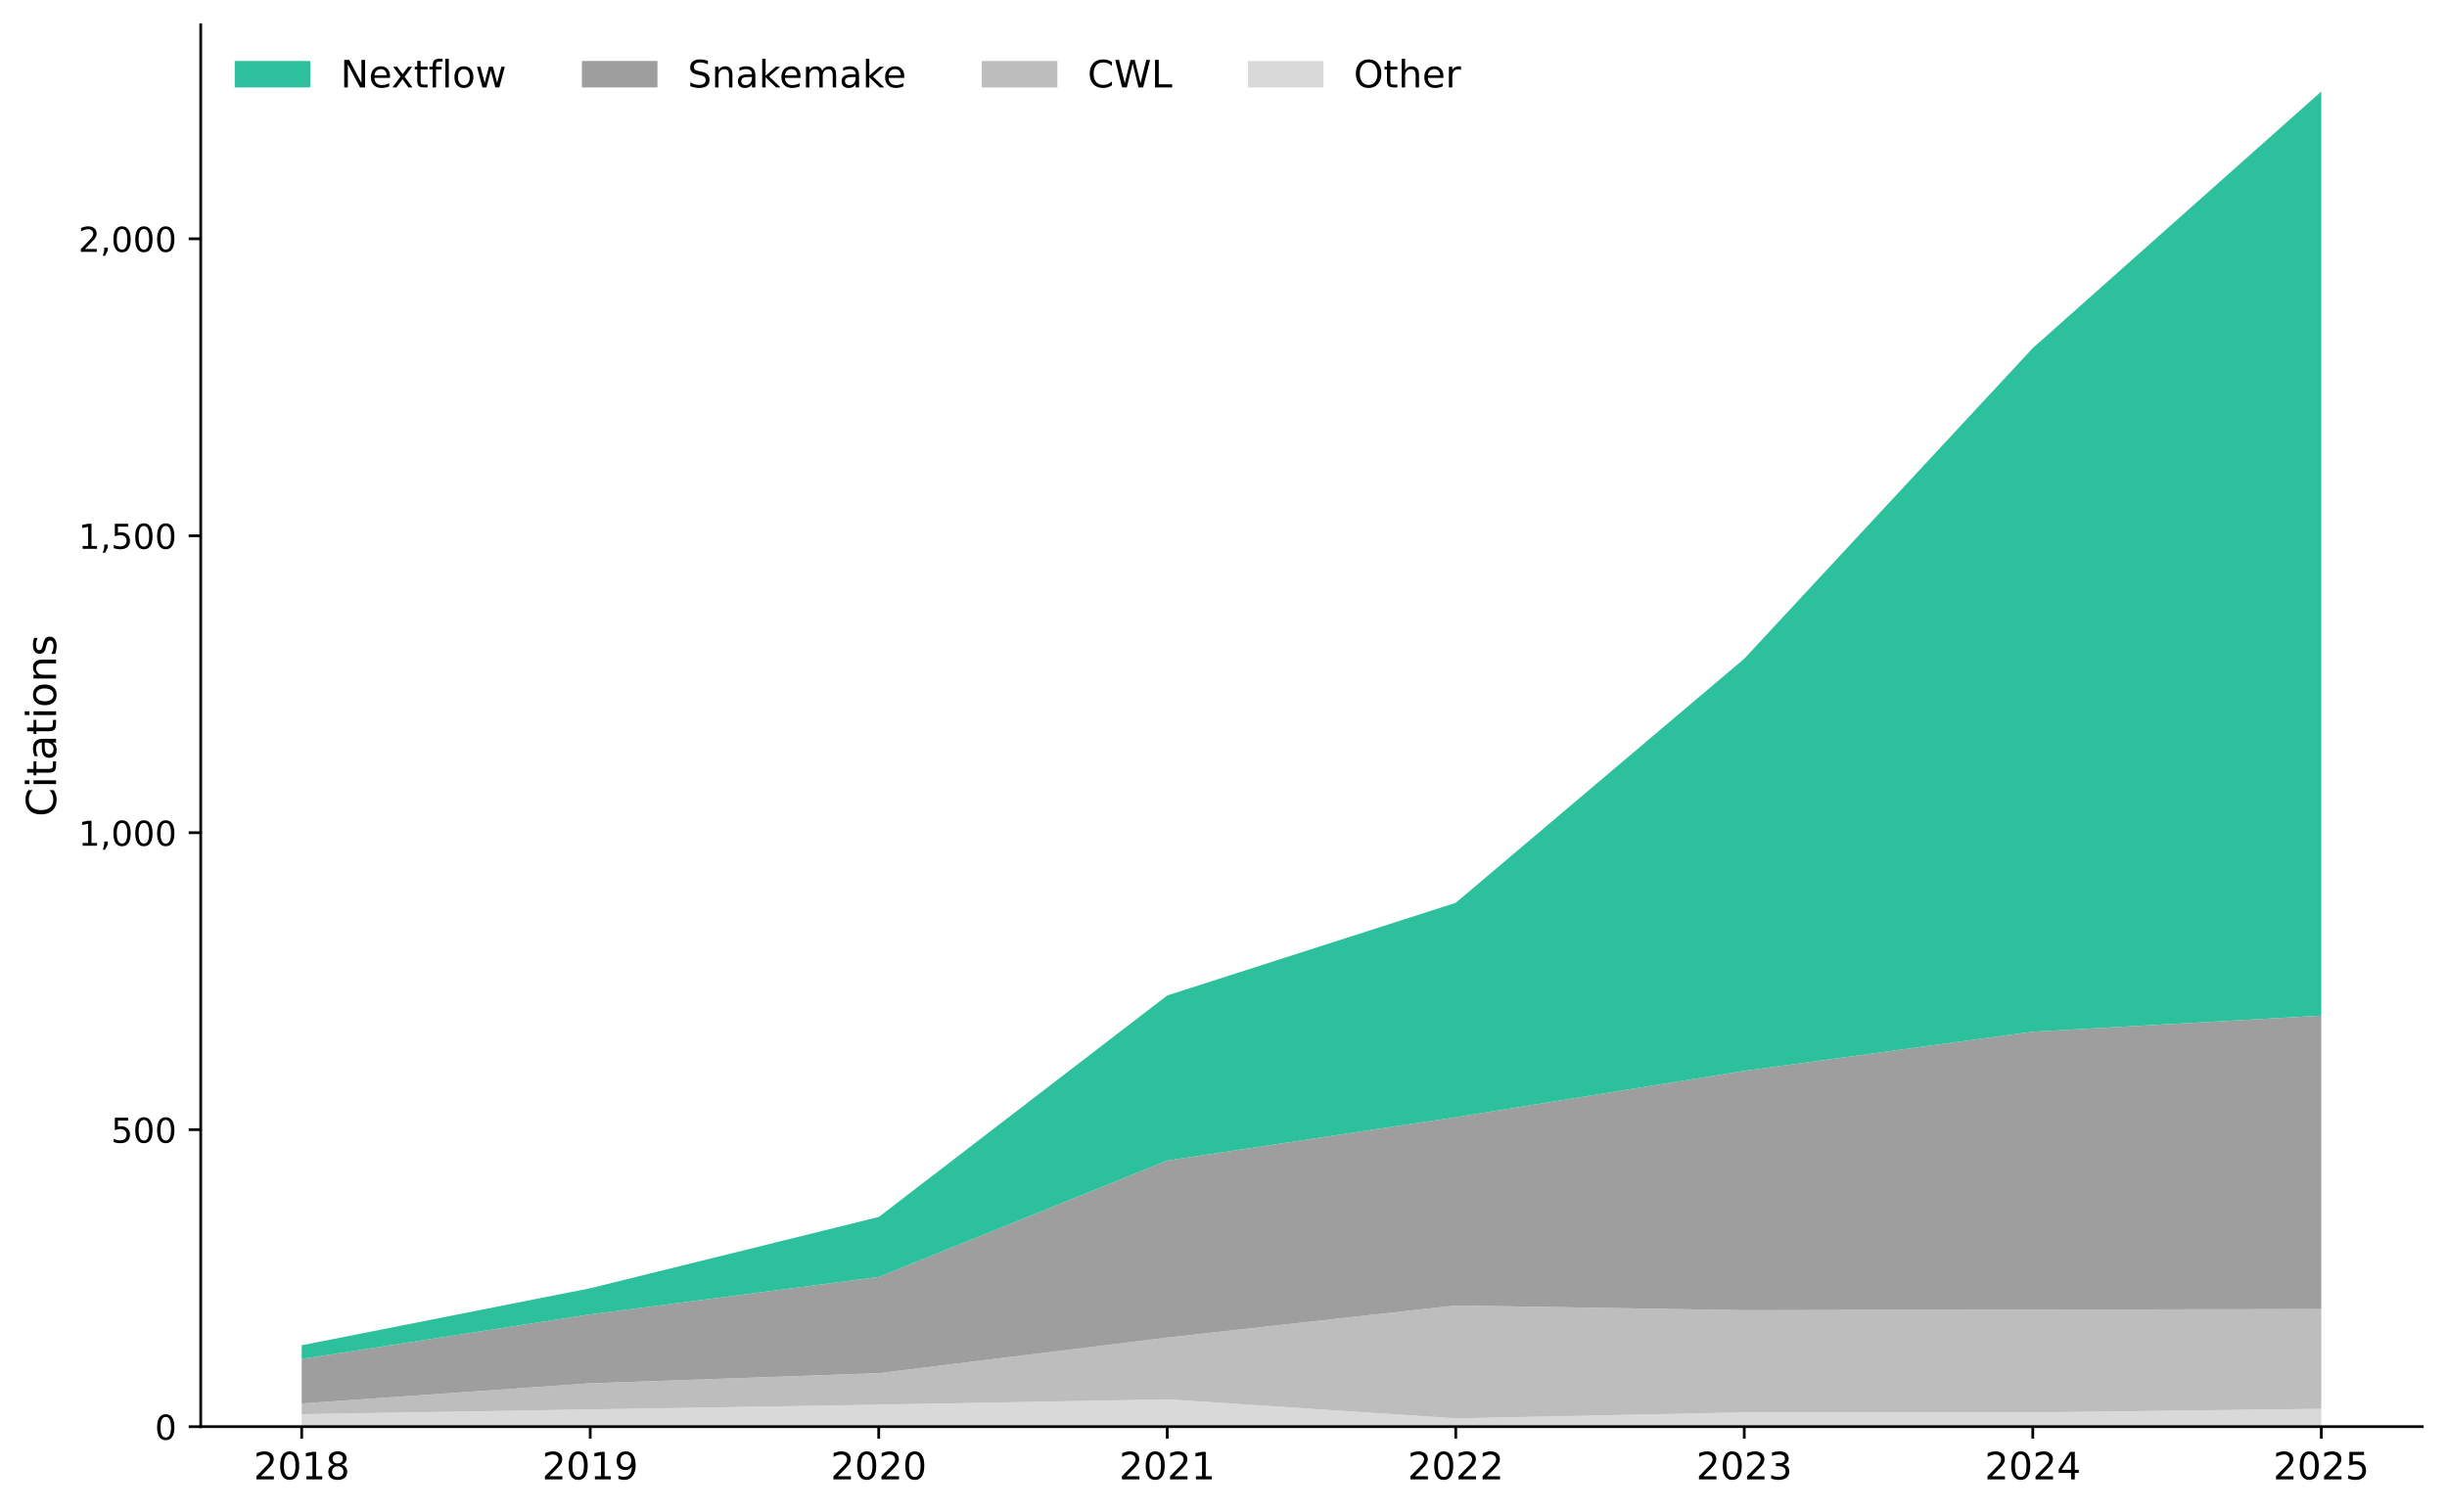
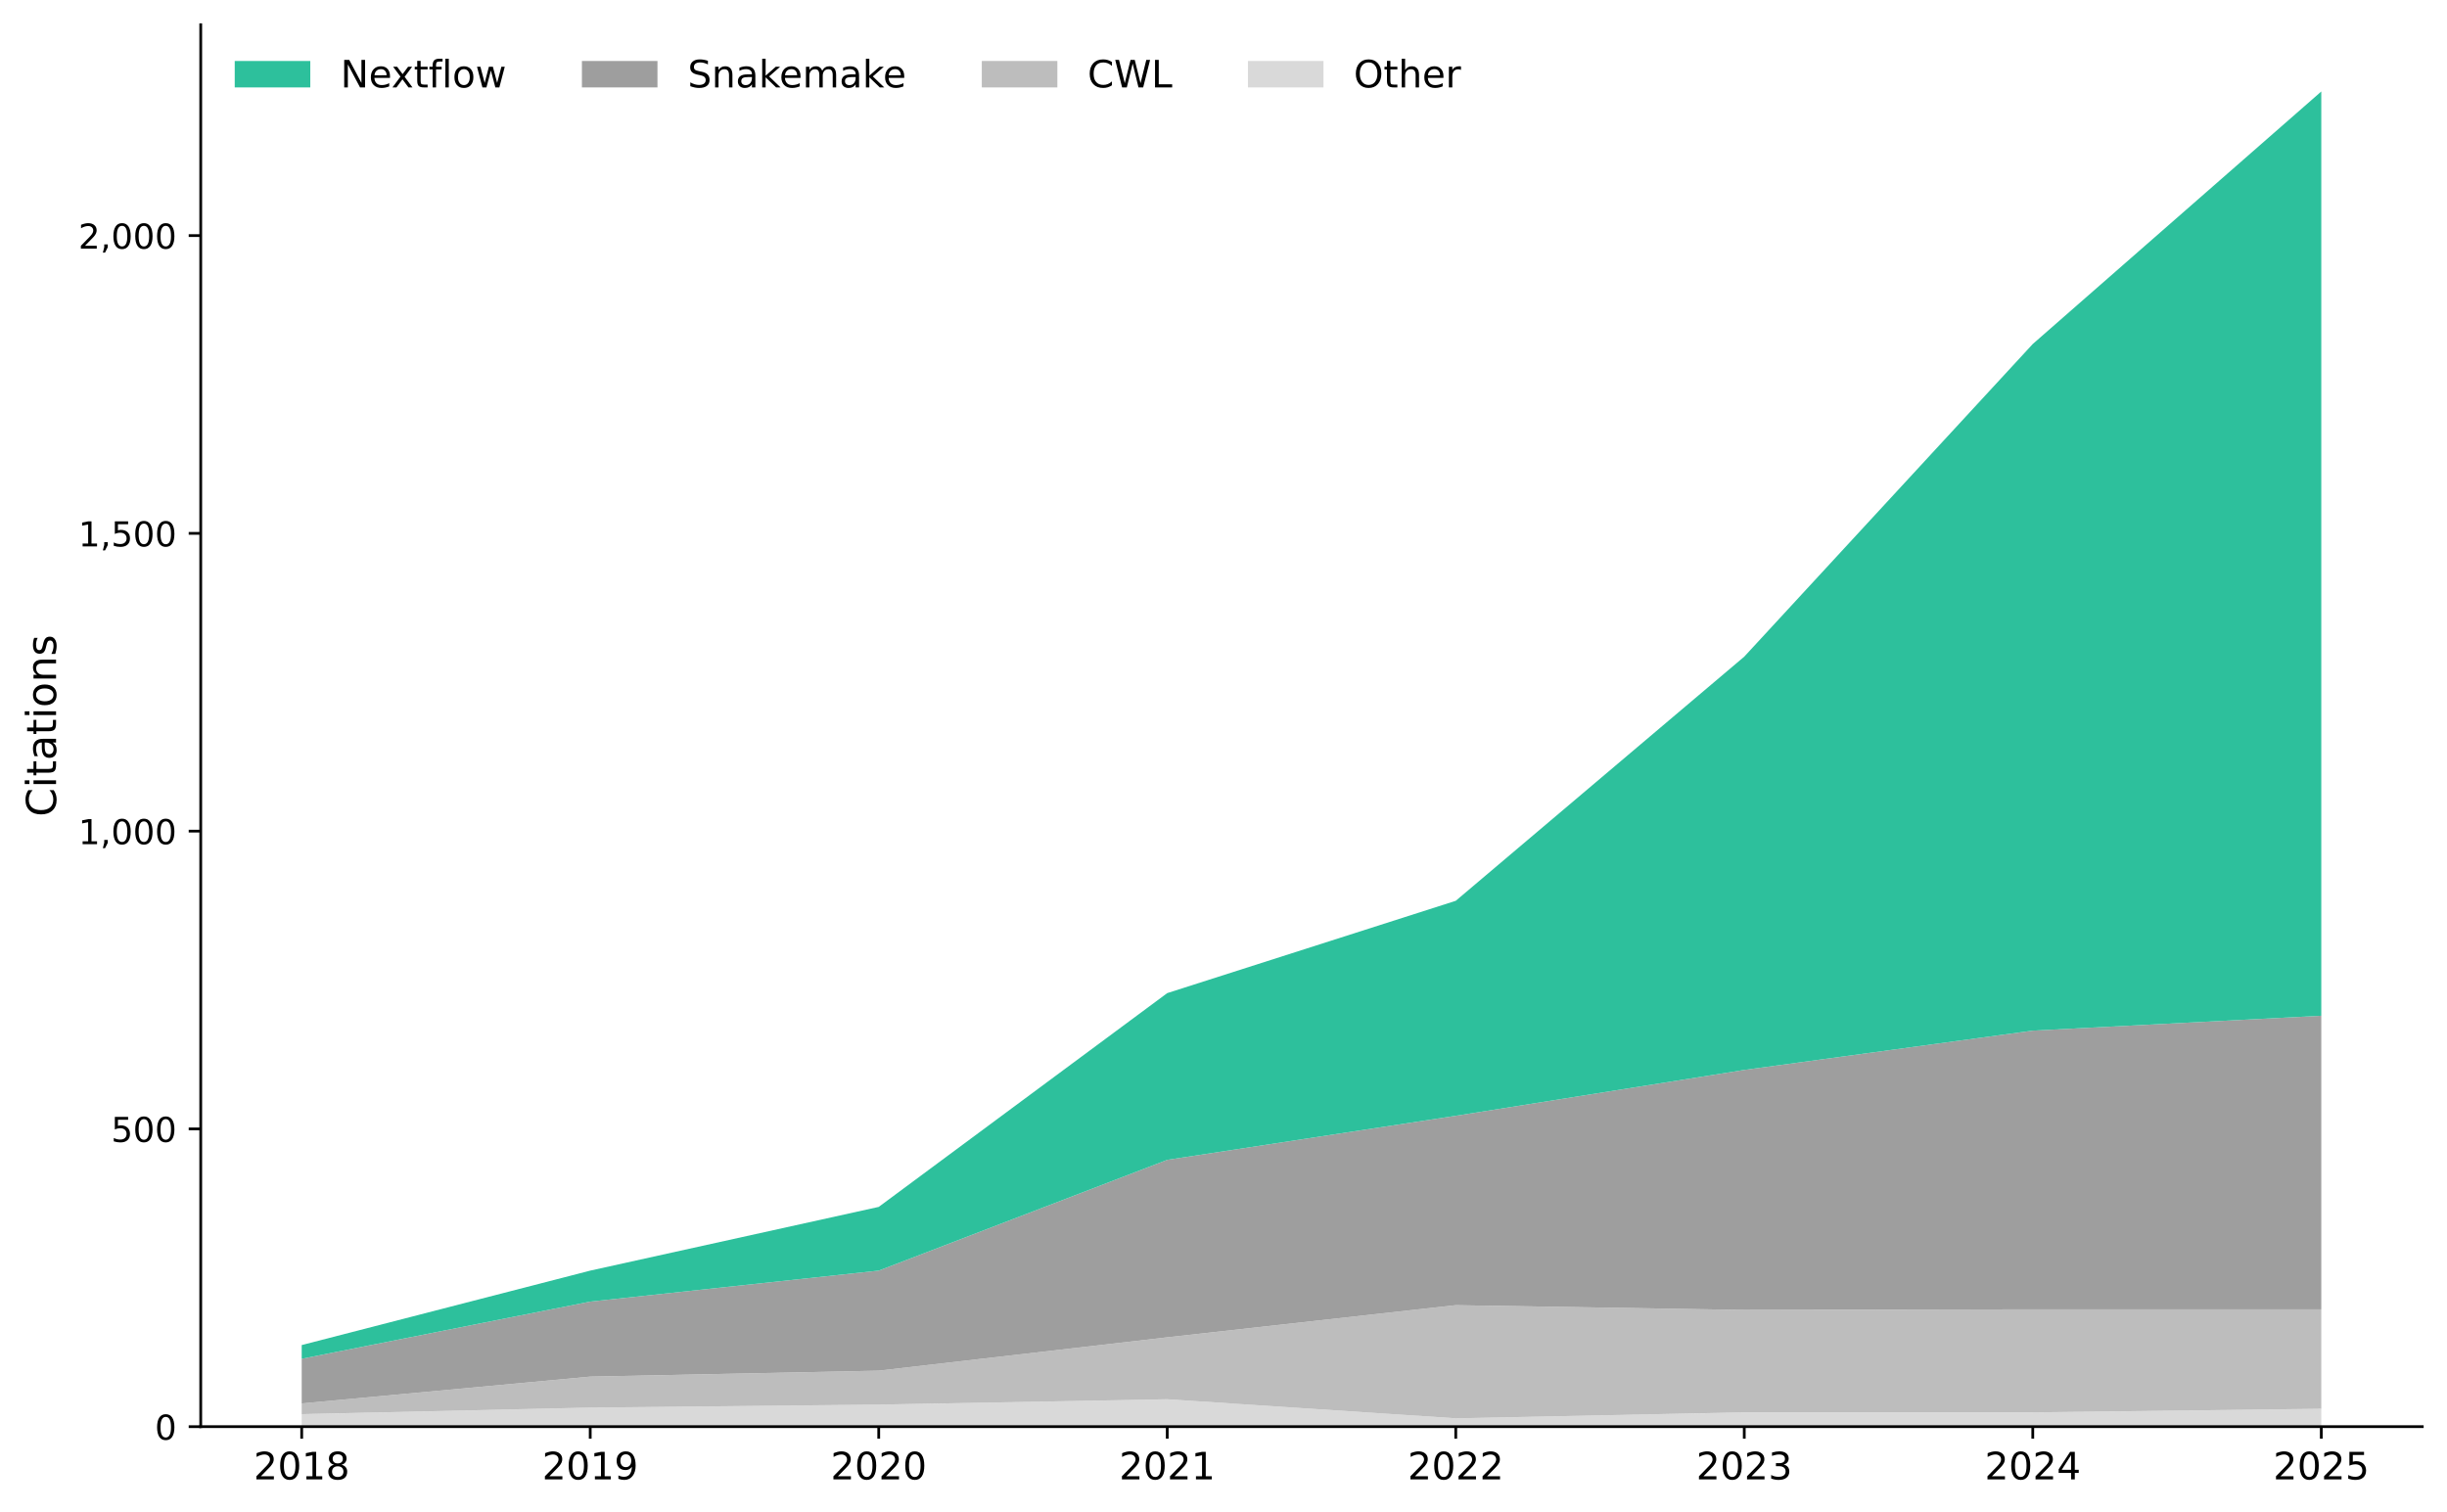
<svg xmlns="http://www.w3.org/2000/svg" xmlns:xlink="http://www.w3.org/1999/xlink" width="712.452pt" height="440.286pt" viewBox="0 0 712.452 440.286" version="1.1">
  <defs>
    <style type="text/css">*{stroke-linejoin: round; stroke-linecap: butt}</style>
  </defs>
  <g id="figure_1">
    <g id="patch_1">
      <path d="M 0 440.286  L 712.452 440.286  L 712.452 0  L 0 0  z " style="fill: #ffffff" />
    </g>
    <g id="axes_1">
      <g id="patch_2">
        <path d="M 58.442 415.44  L 705.252 415.44  L 705.252 7.2  L 58.442 7.2  z " style="fill: #ffffff" />
      </g>
      <g id="FillBetweenPolyCollection_1">
-         <path d="M 87.842 411.808  L 87.842 415.44  L 171.844 415.44  L 255.845 415.44  L 339.846 415.44  L 423.848 415.44  L 507.849 415.44  L 591.85 415.44  L 675.851 415.44  L 675.851 410.251  L 675.851 410.251  L 591.85 411.289  L 507.849 411.289  L 423.848 413.019  L 339.846 407.484  L 255.845 409.041  L 171.844 410.424  L 87.842 411.808  z " clip-path="url(#p9462510fbb)" style="fill: #d9d9d9" />
+         <path d="M 87.842 411.798  L 87.842 415.44  L 171.844 415.44  L 255.845 415.44  L 339.846 415.44  L 423.848 415.44  L 507.849 415.44  L 591.85 415.44  L 675.851 415.44  L 675.851 410.238  L 675.851 410.238  L 591.85 411.278  L 507.849 411.278  L 423.848 413.012  L 339.846 407.463  L 255.845 409.024  L 171.844 409.891  L 87.842 411.798  z " clip-path="url(#p1fc79d0b54)" style="fill: #d9d9d9" />
      </g>
      <g id="FillBetweenPolyCollection_2">
-         <path d="M 87.842 408.695  L 87.842 411.808  L 171.844 410.424  L 255.845 409.041  L 339.846 407.484  L 423.848 413.019  L 507.849 411.289  L 591.85 411.289  L 675.851 410.251  L 675.851 381.195  L 675.851 381.195  L 591.85 381.368  L 507.849 381.541  L 423.848 380.157  L 339.846 389.497  L 255.845 399.874  L 171.844 402.814  L 87.842 408.695  z " clip-path="url(#p9462510fbb)" style="fill: #bdbdbd" />
+         <path d="M 87.842 408.677  L 87.842 411.798  L 171.844 409.891  L 255.845 409.024  L 339.846 407.463  L 423.848 413.012  L 507.849 411.278  L 591.85 411.278  L 675.851 410.238  L 675.851 381.277  L 675.851 381.277  L 591.85 381.277  L 507.849 381.45  L 423.848 380.063  L 339.846 389.428  L 255.845 399.139  L 171.844 400.873  L 87.842 408.677  z " clip-path="url(#p1fc79d0b54)" style="fill: #bdbdbd" />
      </g>
      <g id="FillBetweenPolyCollection_3">
-         <path d="M 87.842 395.723  L 87.842 408.695  L 171.844 402.814  L 255.845 399.874  L 339.846 389.497  L 423.848 380.157  L 507.849 381.541  L 591.85 381.368  L 675.851 381.195  L 675.851 295.756  L 675.851 295.756  L 591.85 300.426  L 507.849 311.841  L 423.848 325.331  L 339.846 337.957  L 255.845 371.856  L 171.844 382.752  L 87.842 395.723  z " clip-path="url(#p9462510fbb)" style="fill: #9e9e9e" />
+         <path d="M 87.842 395.671  L 87.842 408.677  L 171.844 400.873  L 255.845 399.139  L 339.846 389.428  L 423.848 380.063  L 507.849 381.45  L 591.85 381.277  L 675.851 381.277  L 675.851 295.783  L 675.851 295.783  L 591.85 300.118  L 507.849 311.563  L 423.848 324.917  L 339.846 337.749  L 255.845 370.005  L 171.844 379.023  L 87.842 395.671  z " clip-path="url(#p1fc79d0b54)" style="fill: #9e9e9e" />
      </g>
      <g id="FillBetweenPolyCollection_4">
-         <path d="M 87.842 391.745  L 87.842 395.723  L 171.844 382.752  L 255.845 371.856  L 339.846 337.957  L 423.848 325.331  L 507.849 311.841  L 591.85 300.426  L 675.851 295.756  L 675.851 26.64  L 675.851 26.64  L 591.85 101.356  L 507.849 191.811  L 423.848 262.895  L 339.846 289.876  L 255.845 354.387  L 171.844 375.142  L 87.842 391.745  z " clip-path="url(#p9462510fbb)" style="fill: #2dc09c" />
+         <path d="M 87.842 391.682  L 87.842 395.671  L 171.844 379.023  L 255.845 370.005  L 339.846 337.749  L 423.848 324.917  L 507.849 311.563  L 591.85 300.118  L 675.851 295.783  L 675.851 26.64  L 675.851 26.64  L 591.85 100.169  L 507.849 191.212  L 423.848 262.313  L 339.846 289.193  L 255.845 351.449  L 171.844 370.005  L 87.842 391.682  z " clip-path="url(#p1fc79d0b54)" style="fill: #2dc09c" />
      </g>
      <g id="matplotlib.axis_1">
        <g id="xtick_1">
          <g id="line2d_1">
            <defs>
-               <path id="m85fa7cf559" d="M 0 0  L 0 3.5  " style="stroke: #000000; stroke-width: 0.8" />
-             </defs>
-             <g>
-               <use xlink:href="#m85fa7cf559" x="87.842" y="415.44" style="stroke: #000000; stroke-width: 0.8" />
+               <path id="m3c075dd232" d="M 0 0  L 0 3.5  " style="stroke: #000000; stroke-width: 0.8" />
+             </defs>
+             <g>
+               <use xlink:href="#m3c075dd232" x="87.842" y="415.44" style="stroke: #000000; stroke-width: 0.8" />
            </g>
          </g>
          <g id="text_1">
            <g transform="translate(73.84483 430.7983) scale(0.11 -0.11)">
              <defs>
                <path id="DejaVuSans-32" d="M 1228 531  L 3431 531  L 3431 0  L 469 0  L 469 531  Q 828 903 1448 1529  Q 2069 2156 2228 2338  Q 2531 2678 2651 2914  Q 2772 3150 2772 3378  Q 2772 3750 2511 3984  Q 2250 4219 1831 4219  Q 1534 4219 1204 4116  Q 875 4013 500 3803  L 500 4441  Q 881 4594 1212 4672  Q 1544 4750 1819 4750  Q 2544 4750 2975 4387  Q 3406 4025 3406 3419  Q 3406 3131 3298 2873  Q 3191 2616 2906 2266  Q 2828 2175 2409 1742  Q 1991 1309 1228 531  z " transform="scale(0.015625)" />
                <path id="DejaVuSans-30" d="M 2034 4250  Q 1547 4250 1301 3770  Q 1056 3291 1056 2328  Q 1056 1369 1301 889  Q 1547 409 2034 409  Q 2525 409 2770 889  Q 3016 1369 3016 2328  Q 3016 3291 2770 3770  Q 2525 4250 2034 4250  z M 2034 4750  Q 2819 4750 3233 4129  Q 3647 3509 3647 2328  Q 3647 1150 3233 529  Q 2819 -91 2034 -91  Q 1250 -91 836 529  Q 422 1150 422 2328  Q 422 3509 836 4129  Q 1250 4750 2034 4750  z " transform="scale(0.015625)" />
                <path id="DejaVuSans-31" d="M 794 531  L 1825 531  L 1825 4091  L 703 3866  L 703 4441  L 1819 4666  L 2450 4666  L 2450 531  L 3481 531  L 3481 0  L 794 0  L 794 531  z " transform="scale(0.015625)" />
                <path id="DejaVuSans-38" d="M 2034 2216  Q 1584 2216 1326 1975  Q 1069 1734 1069 1313  Q 1069 891 1326 650  Q 1584 409 2034 409  Q 2484 409 2743 651  Q 3003 894 3003 1313  Q 3003 1734 2745 1975  Q 2488 2216 2034 2216  z M 1403 2484  Q 997 2584 770 2862  Q 544 3141 544 3541  Q 544 4100 942 4425  Q 1341 4750 2034 4750  Q 2731 4750 3128 4425  Q 3525 4100 3525 3541  Q 3525 3141 3298 2862  Q 3072 2584 2669 2484  Q 3125 2378 3379 2068  Q 3634 1759 3634 1313  Q 3634 634 3220 271  Q 2806 -91 2034 -91  Q 1263 -91 848 271  Q 434 634 434 1313  Q 434 1759 690 2068  Q 947 2378 1403 2484  z M 1172 3481  Q 1172 3119 1398 2916  Q 1625 2713 2034 2713  Q 2441 2713 2670 2916  Q 2900 3119 2900 3481  Q 2900 3844 2670 4047  Q 2441 4250 2034 4250  Q 1625 4250 1398 4047  Q 1172 3844 1172 3481  z " transform="scale(0.015625)" />
              </defs>
              <use xlink:href="#DejaVuSans-32" />
              <use xlink:href="#DejaVuSans-30" transform="translate(63.62305 0)" />
              <use xlink:href="#DejaVuSans-31" transform="translate(127.2461 0)" />
              <use xlink:href="#DejaVuSans-38" transform="translate(190.8691 0)" />
            </g>
          </g>
        </g>
        <g id="xtick_2">
          <g id="line2d_2">
            <g>
-               <use xlink:href="#m85fa7cf559" x="171.844" y="415.44" style="stroke: #000000; stroke-width: 0.8" />
+               <use xlink:href="#m3c075dd232" x="171.844" y="415.44" style="stroke: #000000; stroke-width: 0.8" />
            </g>
          </g>
          <g id="text_2">
            <g transform="translate(157.8461 430.7983) scale(0.11 -0.11)">
              <defs>
                <path id="DejaVuSans-39" d="M 703 97  L 703 672  Q 941 559 1184 500  Q 1428 441 1663 441  Q 2288 441 2617 861  Q 2947 1281 2994 2138  Q 2813 1869 2534 1725  Q 2256 1581 1919 1581  Q 1219 1581 811 2004  Q 403 2428 403 3163  Q 403 3881 828 4315  Q 1253 4750 1959 4750  Q 2769 4750 3195 4129  Q 3622 3509 3622 2328  Q 3622 1225 3098 567  Q 2575 -91 1691 -91  Q 1453 -91 1209 -44  Q 966 3 703 97  z M 1959 2075  Q 2384 2075 2632 2365  Q 2881 2656 2881 3163  Q 2881 3666 2632 3958  Q 2384 4250 1959 4250  Q 1534 4250 1286 3958  Q 1038 3666 1038 3163  Q 1038 2656 1286 2365  Q 1534 2075 1959 2075  z " transform="scale(0.015625)" />
              </defs>
              <use xlink:href="#DejaVuSans-32" />
              <use xlink:href="#DejaVuSans-30" transform="translate(63.62305 0)" />
              <use xlink:href="#DejaVuSans-31" transform="translate(127.2461 0)" />
              <use xlink:href="#DejaVuSans-39" transform="translate(190.8691 0)" />
            </g>
          </g>
        </g>
        <g id="xtick_3">
          <g id="line2d_3">
            <g>
-               <use xlink:href="#m85fa7cf559" x="255.845" y="415.44" style="stroke: #000000; stroke-width: 0.8" />
+               <use xlink:href="#m3c075dd232" x="255.845" y="415.44" style="stroke: #000000; stroke-width: 0.8" />
            </g>
          </g>
          <g id="text_3">
            <g transform="translate(241.8474 430.7983) scale(0.11 -0.11)">
              <use xlink:href="#DejaVuSans-32" />
              <use xlink:href="#DejaVuSans-30" transform="translate(63.62305 0)" />
              <use xlink:href="#DejaVuSans-32" transform="translate(127.2461 0)" />
              <use xlink:href="#DejaVuSans-30" transform="translate(190.8691 0)" />
            </g>
          </g>
        </g>
        <g id="xtick_4">
          <g id="line2d_4">
            <g>
-               <use xlink:href="#m85fa7cf559" x="339.846" y="415.44" style="stroke: #000000; stroke-width: 0.8" />
+               <use xlink:href="#m3c075dd232" x="339.846" y="415.44" style="stroke: #000000; stroke-width: 0.8" />
            </g>
          </g>
          <g id="text_4">
            <g transform="translate(325.8487 430.7983) scale(0.11 -0.11)">
              <use xlink:href="#DejaVuSans-32" />
              <use xlink:href="#DejaVuSans-30" transform="translate(63.62305 0)" />
              <use xlink:href="#DejaVuSans-32" transform="translate(127.2461 0)" />
              <use xlink:href="#DejaVuSans-31" transform="translate(190.8691 0)" />
            </g>
          </g>
        </g>
        <g id="xtick_5">
          <g id="line2d_5">
            <g>
-               <use xlink:href="#m85fa7cf559" x="423.848" y="415.44" style="stroke: #000000; stroke-width: 0.8" />
+               <use xlink:href="#m3c075dd232" x="423.848" y="415.44" style="stroke: #000000; stroke-width: 0.8" />
            </g>
          </g>
          <g id="text_5">
            <g transform="translate(409.85 430.7983) scale(0.11 -0.11)">
              <use xlink:href="#DejaVuSans-32" />
              <use xlink:href="#DejaVuSans-30" transform="translate(63.62305 0)" />
              <use xlink:href="#DejaVuSans-32" transform="translate(127.2461 0)" />
              <use xlink:href="#DejaVuSans-32" transform="translate(190.8691 0)" />
            </g>
          </g>
        </g>
        <g id="xtick_6">
          <g id="line2d_6">
            <g>
-               <use xlink:href="#m85fa7cf559" x="507.849" y="415.44" style="stroke: #000000; stroke-width: 0.8" />
+               <use xlink:href="#m3c075dd232" x="507.849" y="415.44" style="stroke: #000000; stroke-width: 0.8" />
            </g>
          </g>
          <g id="text_6">
            <g transform="translate(493.8513 430.7983) scale(0.11 -0.11)">
              <defs>
                <path id="DejaVuSans-33" d="M 2597 2516  Q 3050 2419 3304 2112  Q 3559 1806 3559 1356  Q 3559 666 3084 287  Q 2609 -91 1734 -91  Q 1441 -91 1130 -33  Q 819 25 488 141  L 488 750  Q 750 597 1062 519  Q 1375 441 1716 441  Q 2309 441 2620 675  Q 2931 909 2931 1356  Q 2931 1769 2642 2001  Q 2353 2234 1838 2234  L 1294 2234  L 1294 2753  L 1863 2753  Q 2328 2753 2575 2939  Q 2822 3125 2822 3475  Q 2822 3834 2567 4026  Q 2313 4219 1838 4219  Q 1578 4219 1281 4162  Q 984 4106 628 3988  L 628 4550  Q 988 4650 1302 4700  Q 1616 4750 1894 4750  Q 2613 4750 3031 4423  Q 3450 4097 3450 3541  Q 3450 3153 3228 2886  Q 3006 2619 2597 2516  z " transform="scale(0.015625)" />
              </defs>
              <use xlink:href="#DejaVuSans-32" />
              <use xlink:href="#DejaVuSans-30" transform="translate(63.62305 0)" />
              <use xlink:href="#DejaVuSans-32" transform="translate(127.2461 0)" />
              <use xlink:href="#DejaVuSans-33" transform="translate(190.8691 0)" />
            </g>
          </g>
        </g>
        <g id="xtick_7">
          <g id="line2d_7">
            <g>
-               <use xlink:href="#m85fa7cf559" x="591.85" y="415.44" style="stroke: #000000; stroke-width: 0.8" />
+               <use xlink:href="#m3c075dd232" x="591.85" y="415.44" style="stroke: #000000; stroke-width: 0.8" />
            </g>
          </g>
          <g id="text_7">
            <g transform="translate(577.8526 430.7983) scale(0.11 -0.11)">
              <defs>
                <path id="DejaVuSans-34" d="M 2419 4116  L 825 1625  L 2419 1625  L 2419 4116  z M 2253 4666  L 3047 4666  L 3047 1625  L 3713 1625  L 3713 1100  L 3047 1100  L 3047 0  L 2419 0  L 2419 1100  L 313 1100  L 313 1709  L 2253 4666  z " transform="scale(0.015625)" />
              </defs>
              <use xlink:href="#DejaVuSans-32" />
              <use xlink:href="#DejaVuSans-30" transform="translate(63.62305 0)" />
              <use xlink:href="#DejaVuSans-32" transform="translate(127.2461 0)" />
              <use xlink:href="#DejaVuSans-34" transform="translate(190.8691 0)" />
            </g>
          </g>
        </g>
        <g id="xtick_8">
          <g id="line2d_8">
            <g>
-               <use xlink:href="#m85fa7cf559" x="675.851" y="415.44" style="stroke: #000000; stroke-width: 0.8" />
+               <use xlink:href="#m3c075dd232" x="675.851" y="415.44" style="stroke: #000000; stroke-width: 0.8" />
            </g>
          </g>
          <g id="text_8">
            <g transform="translate(661.8539 430.7983) scale(0.11 -0.11)">
              <defs>
                <path id="DejaVuSans-35" d="M 691 4666  L 3169 4666  L 3169 4134  L 1269 4134  L 1269 2991  Q 1406 3038 1543 3061  Q 1681 3084 1819 3084  Q 2600 3084 3056 2656  Q 3513 2228 3513 1497  Q 3513 744 3044 326  Q 2575 -91 1722 -91  Q 1428 -91 1123 -41  Q 819 9 494 109  L 494 744  Q 775 591 1075 516  Q 1375 441 1709 441  Q 2250 441 2565 725  Q 2881 1009 2881 1497  Q 2881 1984 2565 2268  Q 2250 2553 1709 2553  Q 1456 2553 1204 2497  Q 953 2441 691 2322  L 691 4666  z " transform="scale(0.015625)" />
              </defs>
              <use xlink:href="#DejaVuSans-32" />
              <use xlink:href="#DejaVuSans-30" transform="translate(63.62305 0)" />
              <use xlink:href="#DejaVuSans-32" transform="translate(127.2461 0)" />
              <use xlink:href="#DejaVuSans-35" transform="translate(190.8691 0)" />
            </g>
          </g>
        </g>
      </g>
      <g id="matplotlib.axis_2">
        <g id="ytick_1">
          <g id="line2d_9">
            <defs>
-               <path id="md3264fce3c" d="M 0 0  L -3.5 0  " style="stroke: #000000; stroke-width: 0.8" />
-             </defs>
-             <g>
-               <use xlink:href="#md3264fce3c" x="58.442" y="415.44" style="stroke: #000000; stroke-width: 0.8" />
+               <path id="mc53b945451" d="M 0 0  L -3.5 0  " style="stroke: #000000; stroke-width: 0.8" />
+             </defs>
+             <g>
+               <use xlink:href="#mc53b945451" x="58.442" y="415.44" style="stroke: #000000; stroke-width: 0.8" />
            </g>
          </g>
          <g id="text_9">
            <g transform="translate(45.07937 419.2392) scale(0.1 -0.1)">
              <use xlink:href="#DejaVuSans-30" />
            </g>
          </g>
        </g>
        <g id="ytick_2">
          <g id="line2d_10">
            <g>
-               <use xlink:href="#md3264fce3c" x="58.442" y="328.963" style="stroke: #000000; stroke-width: 0.8" />
+               <use xlink:href="#mc53b945451" x="58.442" y="328.732" style="stroke: #000000; stroke-width: 0.8" />
            </g>
          </g>
          <g id="text_10">
-             <g transform="translate(32.35437 332.7624) scale(0.1 -0.1)">
+             <g transform="translate(32.35437 332.5309) scale(0.1 -0.1)">
              <use xlink:href="#DejaVuSans-35" />
              <use xlink:href="#DejaVuSans-30" transform="translate(63.62305 0)" />
              <use xlink:href="#DejaVuSans-30" transform="translate(127.2461 0)" />
            </g>
          </g>
        </g>
        <g id="ytick_3">
          <g id="line2d_11">
            <g>
-               <use xlink:href="#md3264fce3c" x="58.442" y="242.486" style="stroke: #000000; stroke-width: 0.8" />
+               <use xlink:href="#mc53b945451" x="58.442" y="242.023" style="stroke: #000000; stroke-width: 0.8" />
            </g>
          </g>
          <g id="text_11">
-             <g transform="translate(22.81375 246.2855) scale(0.1 -0.1)">
+             <g transform="translate(22.81375 245.8226) scale(0.1 -0.1)">
              <defs>
                <path id="DejaVuSans-2c" d="M 750 794  L 1409 794  L 1409 256  L 897 -744  L 494 -744  L 750 256  L 750 794  z " transform="scale(0.015625)" />
              </defs>
              <use xlink:href="#DejaVuSans-31" />
              <use xlink:href="#DejaVuSans-2c" transform="translate(63.62305 0)" />
              <use xlink:href="#DejaVuSans-30" transform="translate(95.41016 0)" />
              <use xlink:href="#DejaVuSans-30" transform="translate(159.0332 0)" />
              <use xlink:href="#DejaVuSans-30" transform="translate(222.6562 0)" />
            </g>
          </g>
        </g>
        <g id="ytick_4">
          <g id="line2d_12">
            <g>
-               <use xlink:href="#md3264fce3c" x="58.442" y="156.009" style="stroke: #000000; stroke-width: 0.8" />
+               <use xlink:href="#mc53b945451" x="58.442" y="155.315" style="stroke: #000000; stroke-width: 0.8" />
            </g>
          </g>
          <g id="text_12">
-             <g transform="translate(22.81375 159.8086) scale(0.1 -0.1)">
+             <g transform="translate(22.81375 159.1143) scale(0.1 -0.1)">
              <use xlink:href="#DejaVuSans-31" />
              <use xlink:href="#DejaVuSans-2c" transform="translate(63.62305 0)" />
              <use xlink:href="#DejaVuSans-35" transform="translate(95.41016 0)" />
              <use xlink:href="#DejaVuSans-30" transform="translate(159.0332 0)" />
              <use xlink:href="#DejaVuSans-30" transform="translate(222.6562 0)" />
            </g>
          </g>
        </g>
        <g id="ytick_5">
          <g id="line2d_13">
            <g>
-               <use xlink:href="#md3264fce3c" x="58.442" y="69.533" style="stroke: #000000; stroke-width: 0.8" />
+               <use xlink:href="#mc53b945451" x="58.442" y="68.607" style="stroke: #000000; stroke-width: 0.8" />
            </g>
          </g>
          <g id="text_13">
-             <g transform="translate(22.81375 73.33174) scale(0.1 -0.1)">
+             <g transform="translate(22.81375 72.40603) scale(0.1 -0.1)">
              <use xlink:href="#DejaVuSans-32" />
              <use xlink:href="#DejaVuSans-2c" transform="translate(63.62305 0)" />
              <use xlink:href="#DejaVuSans-30" transform="translate(95.41016 0)" />
              <use xlink:href="#DejaVuSans-30" transform="translate(159.0332 0)" />
              <use xlink:href="#DejaVuSans-30" transform="translate(222.6562 0)" />
            </g>
          </g>
        </g>
        <g id="text_14">
          <g transform="translate(16.31812 237.8241) rotate(-90) scale(0.12 -0.12)">
            <defs>
              <path id="DejaVuSans-43" d="M 4122 4306  L 4122 3641  Q 3803 3938 3442 4084  Q 3081 4231 2675 4231  Q 1875 4231 1450 3742  Q 1025 3253 1025 2328  Q 1025 1406 1450 917  Q 1875 428 2675 428  Q 3081 428 3442 575  Q 3803 722 4122 1019  L 4122 359  Q 3791 134 3420 21  Q 3050 -91 2638 -91  Q 1578 -91 968 557  Q 359 1206 359 2328  Q 359 3453 968 4101  Q 1578 4750 2638 4750  Q 3056 4750 3426 4639  Q 3797 4528 4122 4306  z " transform="scale(0.015625)" />
              <path id="DejaVuSans-69" d="M 603 3500  L 1178 3500  L 1178 0  L 603 0  L 603 3500  z M 603 4863  L 1178 4863  L 1178 4134  L 603 4134  L 603 4863  z " transform="scale(0.015625)" />
              <path id="DejaVuSans-74" d="M 1172 4494  L 1172 3500  L 2356 3500  L 2356 3053  L 1172 3053  L 1172 1153  Q 1172 725 1289 603  Q 1406 481 1766 481  L 2356 481  L 2356 0  L 1766 0  Q 1100 0 847 248  Q 594 497 594 1153  L 594 3053  L 172 3053  L 172 3500  L 594 3500  L 594 4494  L 1172 4494  z " transform="scale(0.015625)" />
              <path id="DejaVuSans-61" d="M 2194 1759  Q 1497 1759 1228 1600  Q 959 1441 959 1056  Q 959 750 1161 570  Q 1363 391 1709 391  Q 2188 391 2477 730  Q 2766 1069 2766 1631  L 2766 1759  L 2194 1759  z M 3341 1997  L 3341 0  L 2766 0  L 2766 531  Q 2569 213 2275 61  Q 1981 -91 1556 -91  Q 1019 -91 701 211  Q 384 513 384 1019  Q 384 1609 779 1909  Q 1175 2209 1959 2209  L 2766 2209  L 2766 2266  Q 2766 2663 2505 2880  Q 2244 3097 1772 3097  Q 1472 3097 1187 3025  Q 903 2953 641 2809  L 641 3341  Q 956 3463 1253 3523  Q 1550 3584 1831 3584  Q 2591 3584 2966 3190  Q 3341 2797 3341 1997  z " transform="scale(0.015625)" />
              <path id="DejaVuSans-6f" d="M 1959 3097  Q 1497 3097 1228 2736  Q 959 2375 959 1747  Q 959 1119 1226 758  Q 1494 397 1959 397  Q 2419 397 2687 759  Q 2956 1122 2956 1747  Q 2956 2369 2687 2733  Q 2419 3097 1959 3097  z M 1959 3584  Q 2709 3584 3137 3096  Q 3566 2609 3566 1747  Q 3566 888 3137 398  Q 2709 -91 1959 -91  Q 1206 -91 779 398  Q 353 888 353 1747  Q 353 2609 779 3096  Q 1206 3584 1959 3584  z " transform="scale(0.015625)" />
              <path id="DejaVuSans-6e" d="M 3513 2113  L 3513 0  L 2938 0  L 2938 2094  Q 2938 2591 2744 2837  Q 2550 3084 2163 3084  Q 1697 3084 1428 2787  Q 1159 2491 1159 1978  L 1159 0  L 581 0  L 581 3500  L 1159 3500  L 1159 2956  Q 1366 3272 1645 3428  Q 1925 3584 2291 3584  Q 2894 3584 3203 3211  Q 3513 2838 3513 2113  z " transform="scale(0.015625)" />
              <path id="DejaVuSans-73" d="M 2834 3397  L 2834 2853  Q 2591 2978 2328 3040  Q 2066 3103 1784 3103  Q 1356 3103 1142 2972  Q 928 2841 928 2578  Q 928 2378 1081 2264  Q 1234 2150 1697 2047  L 1894 2003  Q 2506 1872 2764 1633  Q 3022 1394 3022 966  Q 3022 478 2636 193  Q 2250 -91 1575 -91  Q 1294 -91 989 -36  Q 684 19 347 128  L 347 722  Q 666 556 975 473  Q 1284 391 1588 391  Q 1994 391 2212 530  Q 2431 669 2431 922  Q 2431 1156 2273 1281  Q 2116 1406 1581 1522  L 1381 1569  Q 847 1681 609 1914  Q 372 2147 372 2553  Q 372 3047 722 3315  Q 1072 3584 1716 3584  Q 2034 3584 2315 3537  Q 2597 3491 2834 3397  z " transform="scale(0.015625)" />
            </defs>
            <use xlink:href="#DejaVuSans-43" />
            <use xlink:href="#DejaVuSans-69" transform="translate(69.82422 0)" />
            <use xlink:href="#DejaVuSans-74" transform="translate(97.60742 0)" />
            <use xlink:href="#DejaVuSans-61" transform="translate(136.8164 0)" />
            <use xlink:href="#DejaVuSans-74" transform="translate(198.0957 0)" />
            <use xlink:href="#DejaVuSans-69" transform="translate(237.3047 0)" />
            <use xlink:href="#DejaVuSans-6f" transform="translate(265.0879 0)" />
            <use xlink:href="#DejaVuSans-6e" transform="translate(326.2695 0)" />
            <use xlink:href="#DejaVuSans-73" transform="translate(389.6484 0)" />
          </g>
        </g>
      </g>
      <g id="patch_3">
        <path d="M 58.442 415.44  L 58.442 7.2  " style="fill: none; stroke: #000000; stroke-width: 0.8; stroke-linejoin: miter; stroke-linecap: square" />
      </g>
      <g id="patch_4">
        <path d="M 58.442 415.44  L 705.252 415.44  " style="fill: none; stroke: #000000; stroke-width: 0.8; stroke-linejoin: miter; stroke-linecap: square" />
      </g>
      <g id="legend_1">
        <g id="patch_5">
          <path d="M 68.342 25.458  L 90.342 25.458  L 90.342 17.758  L 68.342 17.758  z " style="fill: #2dc09c" />
        </g>
        <g id="text_15">
          <g transform="translate(99.14187 25.45828) scale(0.11 -0.11)">
            <defs>
              <path id="DejaVuSans-4e" d="M 628 4666  L 1478 4666  L 3547 763  L 3547 4666  L 4159 4666  L 4159 0  L 3309 0  L 1241 3903  L 1241 0  L 628 0  L 628 4666  z " transform="scale(0.015625)" />
              <path id="DejaVuSans-65" d="M 3597 1894  L 3597 1613  L 953 1613  Q 991 1019 1311 708  Q 1631 397 2203 397  Q 2534 397 2845 478  Q 3156 559 3463 722  L 3463 178  Q 3153 47 2828 -22  Q 2503 -91 2169 -91  Q 1331 -91 842 396  Q 353 884 353 1716  Q 353 2575 817 3079  Q 1281 3584 2069 3584  Q 2775 3584 3186 3129  Q 3597 2675 3597 1894  z M 3022 2063  Q 3016 2534 2758 2815  Q 2500 3097 2075 3097  Q 1594 3097 1305 2825  Q 1016 2553 972 2059  L 3022 2063  z " transform="scale(0.015625)" />
              <path id="DejaVuSans-78" d="M 3513 3500  L 2247 1797  L 3578 0  L 2900 0  L 1881 1375  L 863 0  L 184 0  L 1544 1831  L 300 3500  L 978 3500  L 1906 2253  L 2834 3500  L 3513 3500  z " transform="scale(0.015625)" />
              <path id="DejaVuSans-66" d="M 2375 4863  L 2375 4384  L 1825 4384  Q 1516 4384 1395 4259  Q 1275 4134 1275 3809  L 1275 3500  L 2222 3500  L 2222 3053  L 1275 3053  L 1275 0  L 697 0  L 697 3053  L 147 3053  L 147 3500  L 697 3500  L 697 3744  Q 697 4328 969 4595  Q 1241 4863 1831 4863  L 2375 4863  z " transform="scale(0.015625)" />
              <path id="DejaVuSans-6c" d="M 603 4863  L 1178 4863  L 1178 0  L 603 0  L 603 4863  z " transform="scale(0.015625)" />
              <path id="DejaVuSans-77" d="M 269 3500  L 844 3500  L 1563 769  L 2278 3500  L 2956 3500  L 3675 769  L 4391 3500  L 4966 3500  L 4050 0  L 3372 0  L 2619 2869  L 1863 0  L 1184 0  L 269 3500  z " transform="scale(0.015625)" />
            </defs>
            <use xlink:href="#DejaVuSans-4e" />
            <use xlink:href="#DejaVuSans-65" transform="translate(74.80469 0)" />
            <use xlink:href="#DejaVuSans-78" transform="translate(134.5781 0)" />
            <use xlink:href="#DejaVuSans-74" transform="translate(193.7578 0)" />
            <use xlink:href="#DejaVuSans-66" transform="translate(232.9668 0)" />
            <use xlink:href="#DejaVuSans-6c" transform="translate(268.1719 0)" />
            <use xlink:href="#DejaVuSans-6f" transform="translate(295.9551 0)" />
            <use xlink:href="#DejaVuSans-77" transform="translate(357.1367 0)" />
          </g>
        </g>
        <g id="patch_6">
          <path d="M 169.425 25.458  L 191.425 25.458  L 191.425 17.758  L 169.425 17.758  z " style="fill: #9e9e9e" />
        </g>
        <g id="text_16">
          <g transform="translate(200.225 25.45828) scale(0.11 -0.11)">
            <defs>
              <path id="DejaVuSans-53" d="M 3425 4513  L 3425 3897  Q 3066 4069 2747 4153  Q 2428 4238 2131 4238  Q 1616 4238 1336 4038  Q 1056 3838 1056 3469  Q 1056 3159 1242 3001  Q 1428 2844 1947 2747  L 2328 2669  Q 3034 2534 3370 2195  Q 3706 1856 3706 1288  Q 3706 609 3251 259  Q 2797 -91 1919 -91  Q 1588 -91 1214 -16  Q 841 59 441 206  L 441 856  Q 825 641 1194 531  Q 1563 422 1919 422  Q 2459 422 2753 634  Q 3047 847 3047 1241  Q 3047 1584 2836 1778  Q 2625 1972 2144 2069  L 1759 2144  Q 1053 2284 737 2584  Q 422 2884 422 3419  Q 422 4038 858 4394  Q 1294 4750 2059 4750  Q 2388 4750 2728 4690  Q 3069 4631 3425 4513  z " transform="scale(0.015625)" />
              <path id="DejaVuSans-6b" d="M 581 4863  L 1159 4863  L 1159 1991  L 2875 3500  L 3609 3500  L 1753 1863  L 3688 0  L 2938 0  L 1159 1709  L 1159 0  L 581 0  L 581 4863  z " transform="scale(0.015625)" />
              <path id="DejaVuSans-6d" d="M 3328 2828  Q 3544 3216 3844 3400  Q 4144 3584 4550 3584  Q 5097 3584 5394 3201  Q 5691 2819 5691 2113  L 5691 0  L 5113 0  L 5113 2094  Q 5113 2597 4934 2840  Q 4756 3084 4391 3084  Q 3944 3084 3684 2787  Q 3425 2491 3425 1978  L 3425 0  L 2847 0  L 2847 2094  Q 2847 2600 2669 2842  Q 2491 3084 2119 3084  Q 1678 3084 1418 2786  Q 1159 2488 1159 1978  L 1159 0  L 581 0  L 581 3500  L 1159 3500  L 1159 2956  Q 1356 3278 1631 3431  Q 1906 3584 2284 3584  Q 2666 3584 2933 3390  Q 3200 3197 3328 2828  z " transform="scale(0.015625)" />
            </defs>
            <use xlink:href="#DejaVuSans-53" />
            <use xlink:href="#DejaVuSans-6e" transform="translate(63.47656 0)" />
            <use xlink:href="#DejaVuSans-61" transform="translate(126.8555 0)" />
            <use xlink:href="#DejaVuSans-6b" transform="translate(188.1348 0)" />
            <use xlink:href="#DejaVuSans-65" transform="translate(242.4199 0)" />
            <use xlink:href="#DejaVuSans-6d" transform="translate(303.9434 0)" />
            <use xlink:href="#DejaVuSans-61" transform="translate(401.3555 0)" />
            <use xlink:href="#DejaVuSans-6b" transform="translate(462.6348 0)" />
            <use xlink:href="#DejaVuSans-65" transform="translate(516.9199 0)" />
          </g>
        </g>
        <g id="patch_7">
          <path d="M 285.855 25.458  L 307.855 25.458  L 307.855 17.758  L 285.855 17.758  z " style="fill: #bdbdbd" />
        </g>
        <g id="text_17">
          <g transform="translate(316.6548 25.45828) scale(0.11 -0.11)">
            <defs>
              <path id="DejaVuSans-57" d="M 213 4666  L 850 4666  L 1831 722  L 2809 4666  L 3519 4666  L 4500 722  L 5478 4666  L 6119 4666  L 4947 0  L 4153 0  L 3169 4050  L 2175 0  L 1381 0  L 213 4666  z " transform="scale(0.015625)" />
              <path id="DejaVuSans-4c" d="M 628 4666  L 1259 4666  L 1259 531  L 3531 531  L 3531 0  L 628 0  L 628 4666  z " transform="scale(0.015625)" />
            </defs>
            <use xlink:href="#DejaVuSans-43" />
            <use xlink:href="#DejaVuSans-57" transform="translate(69.82422 0)" />
            <use xlink:href="#DejaVuSans-4c" transform="translate(168.7012 0)" />
          </g>
        </g>
        <g id="patch_8">
          <path d="M 363.341 25.458  L 385.341 25.458  L 385.341 17.758  L 363.341 17.758  z " style="fill: #d9d9d9" />
        </g>
        <g id="text_18">
          <g transform="translate(394.1413 25.45828) scale(0.11 -0.11)">
            <defs>
              <path id="DejaVuSans-4f" d="M 2522 4238  Q 1834 4238 1429 3725  Q 1025 3213 1025 2328  Q 1025 1447 1429 934  Q 1834 422 2522 422  Q 3209 422 3611 934  Q 4013 1447 4013 2328  Q 4013 3213 3611 3725  Q 3209 4238 2522 4238  z M 2522 4750  Q 3503 4750 4090 4092  Q 4678 3434 4678 2328  Q 4678 1225 4090 567  Q 3503 -91 2522 -91  Q 1538 -91 948 565  Q 359 1222 359 2328  Q 359 3434 948 4092  Q 1538 4750 2522 4750  z " transform="scale(0.015625)" />
              <path id="DejaVuSans-68" d="M 3513 2113  L 3513 0  L 2938 0  L 2938 2094  Q 2938 2591 2744 2837  Q 2550 3084 2163 3084  Q 1697 3084 1428 2787  Q 1159 2491 1159 1978  L 1159 0  L 581 0  L 581 4863  L 1159 4863  L 1159 2956  Q 1366 3272 1645 3428  Q 1925 3584 2291 3584  Q 2894 3584 3203 3211  Q 3513 2838 3513 2113  z " transform="scale(0.015625)" />
              <path id="DejaVuSans-72" d="M 2631 2963  Q 2534 3019 2420 3045  Q 2306 3072 2169 3072  Q 1681 3072 1420 2755  Q 1159 2438 1159 1844  L 1159 0  L 581 0  L 581 3500  L 1159 3500  L 1159 2956  Q 1341 3275 1631 3429  Q 1922 3584 2338 3584  Q 2397 3584 2469 3576  Q 2541 3569 2628 3553  L 2631 2963  z " transform="scale(0.015625)" />
            </defs>
            <use xlink:href="#DejaVuSans-4f" />
            <use xlink:href="#DejaVuSans-74" transform="translate(78.71094 0)" />
            <use xlink:href="#DejaVuSans-68" transform="translate(117.9199 0)" />
            <use xlink:href="#DejaVuSans-65" transform="translate(181.2988 0)" />
            <use xlink:href="#DejaVuSans-72" transform="translate(242.8223 0)" />
          </g>
        </g>
      </g>
    </g>
  </g>
  <defs>
-     <clipPath id="p9462510fbb">
+     <clipPath id="p1fc79d0b54">
      <rect x="58.442" y="7.2" width="646.81" height="408.24" />
    </clipPath>
  </defs>
</svg>
